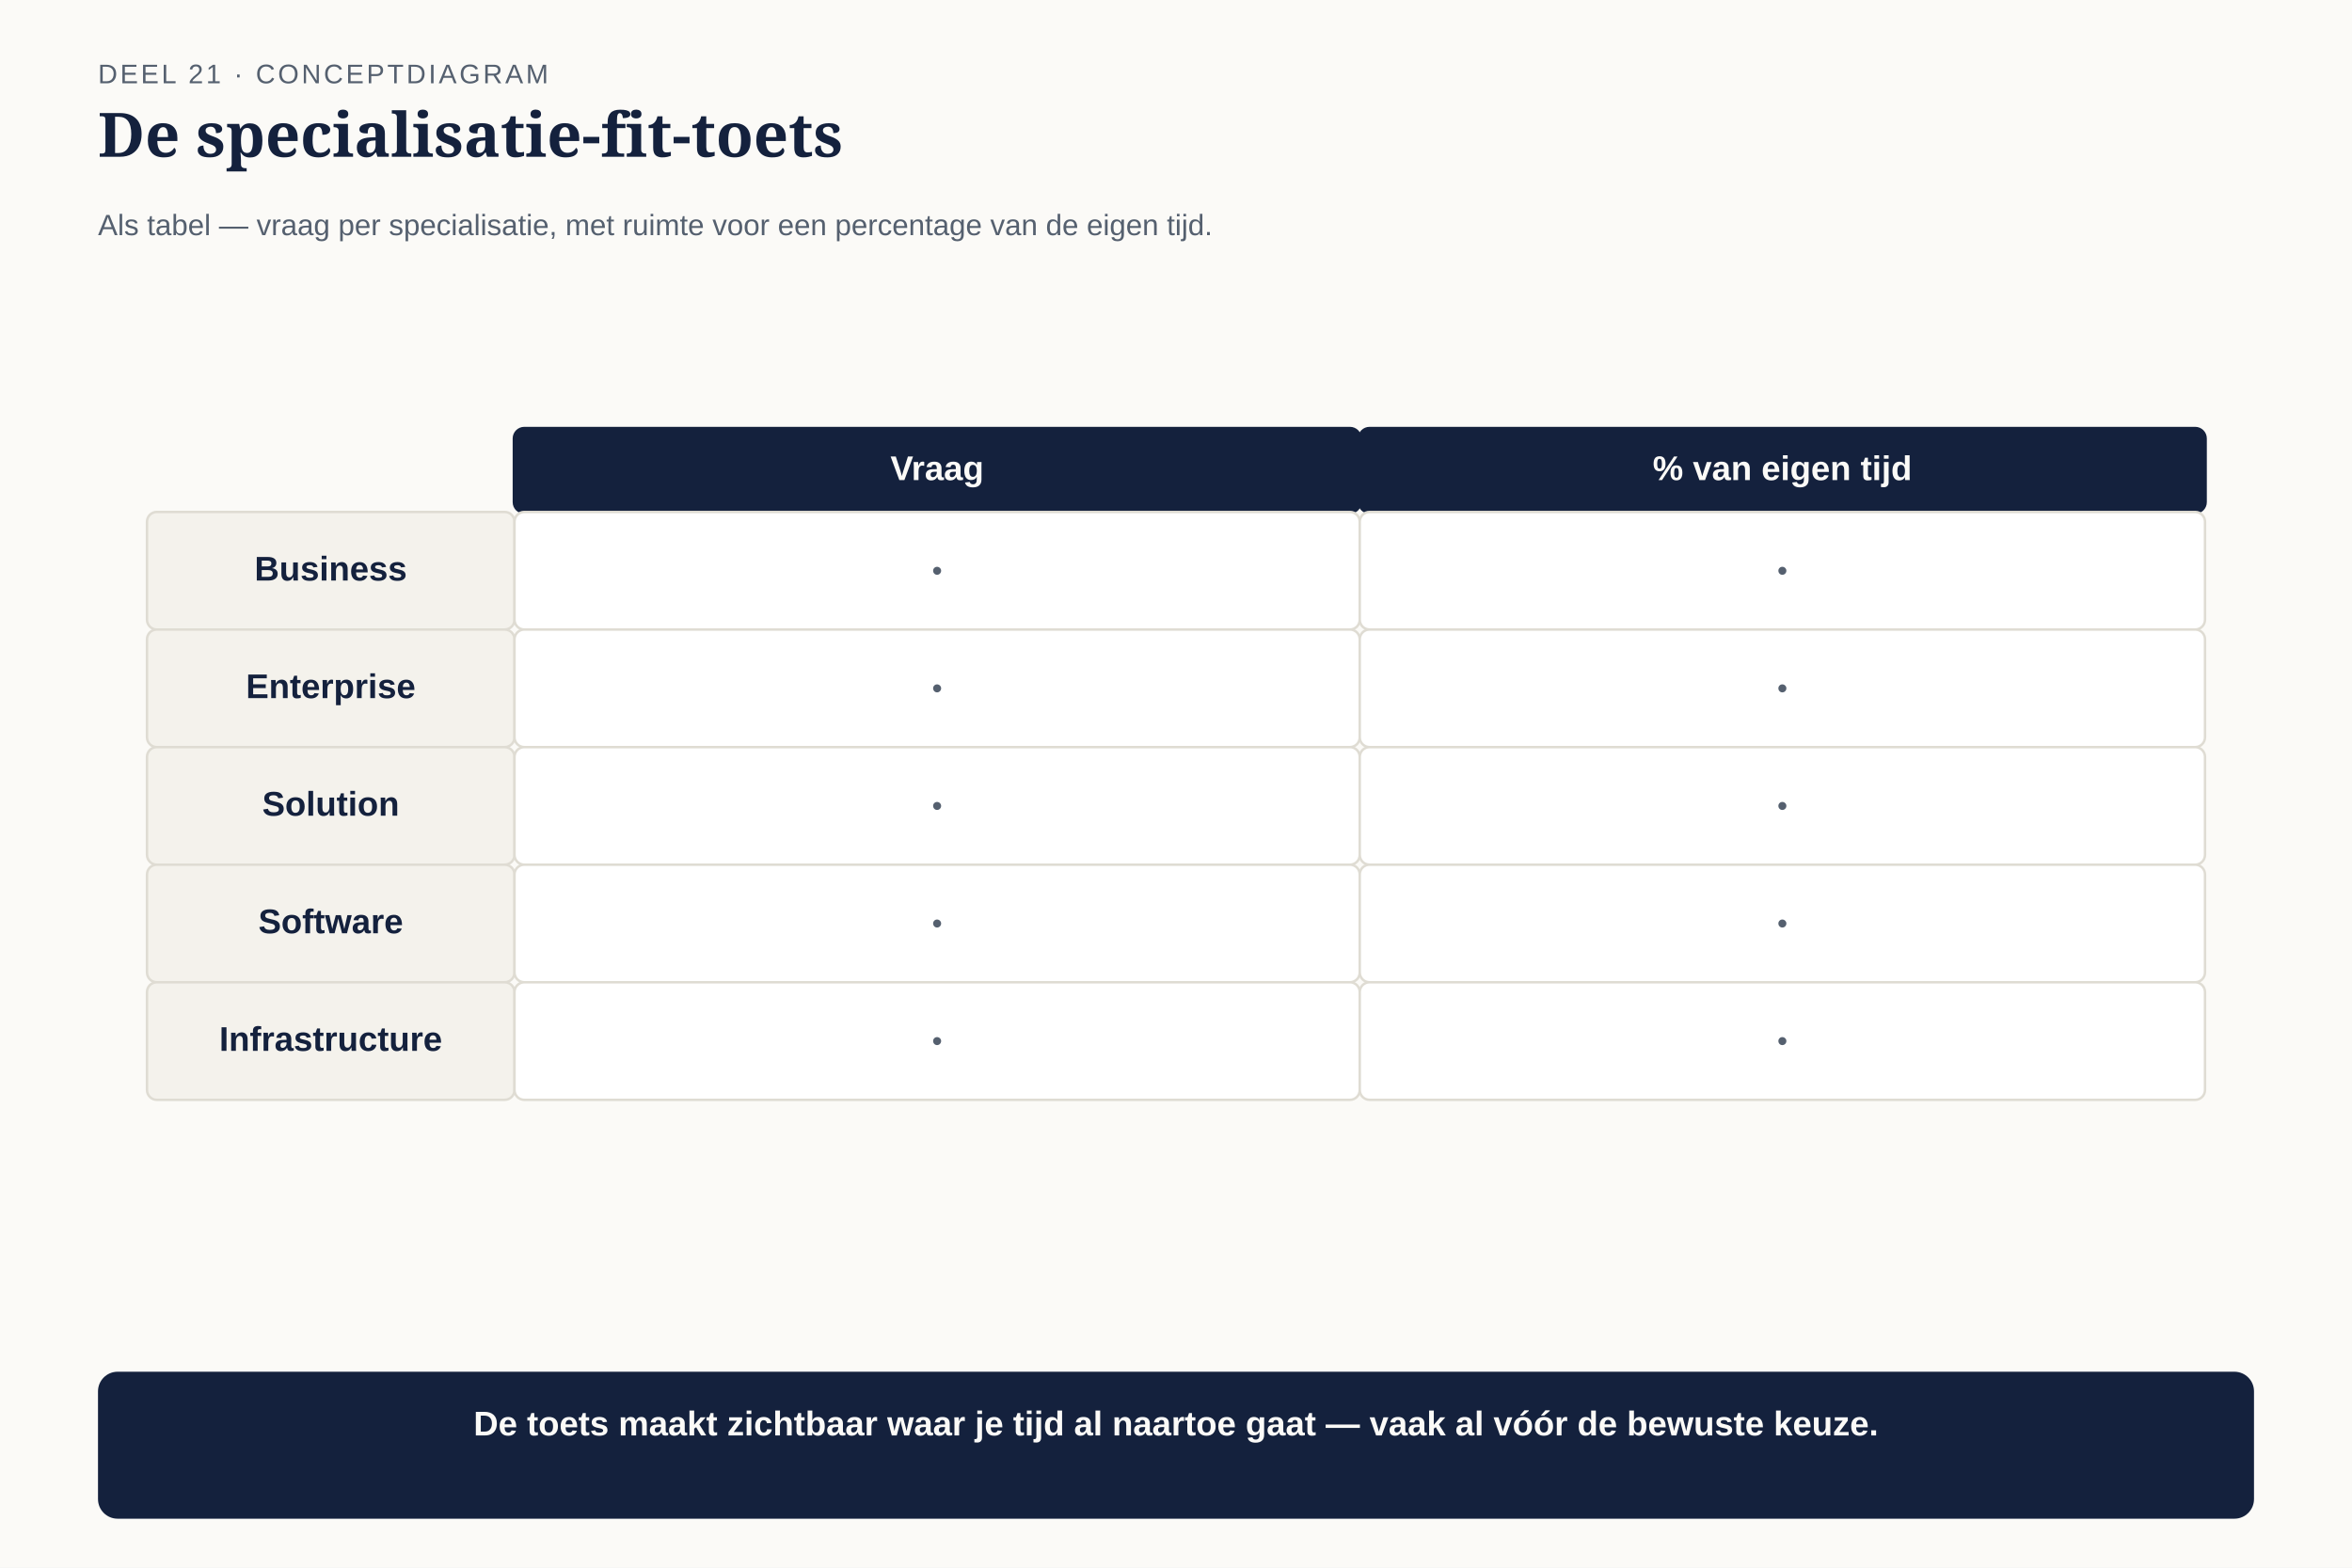
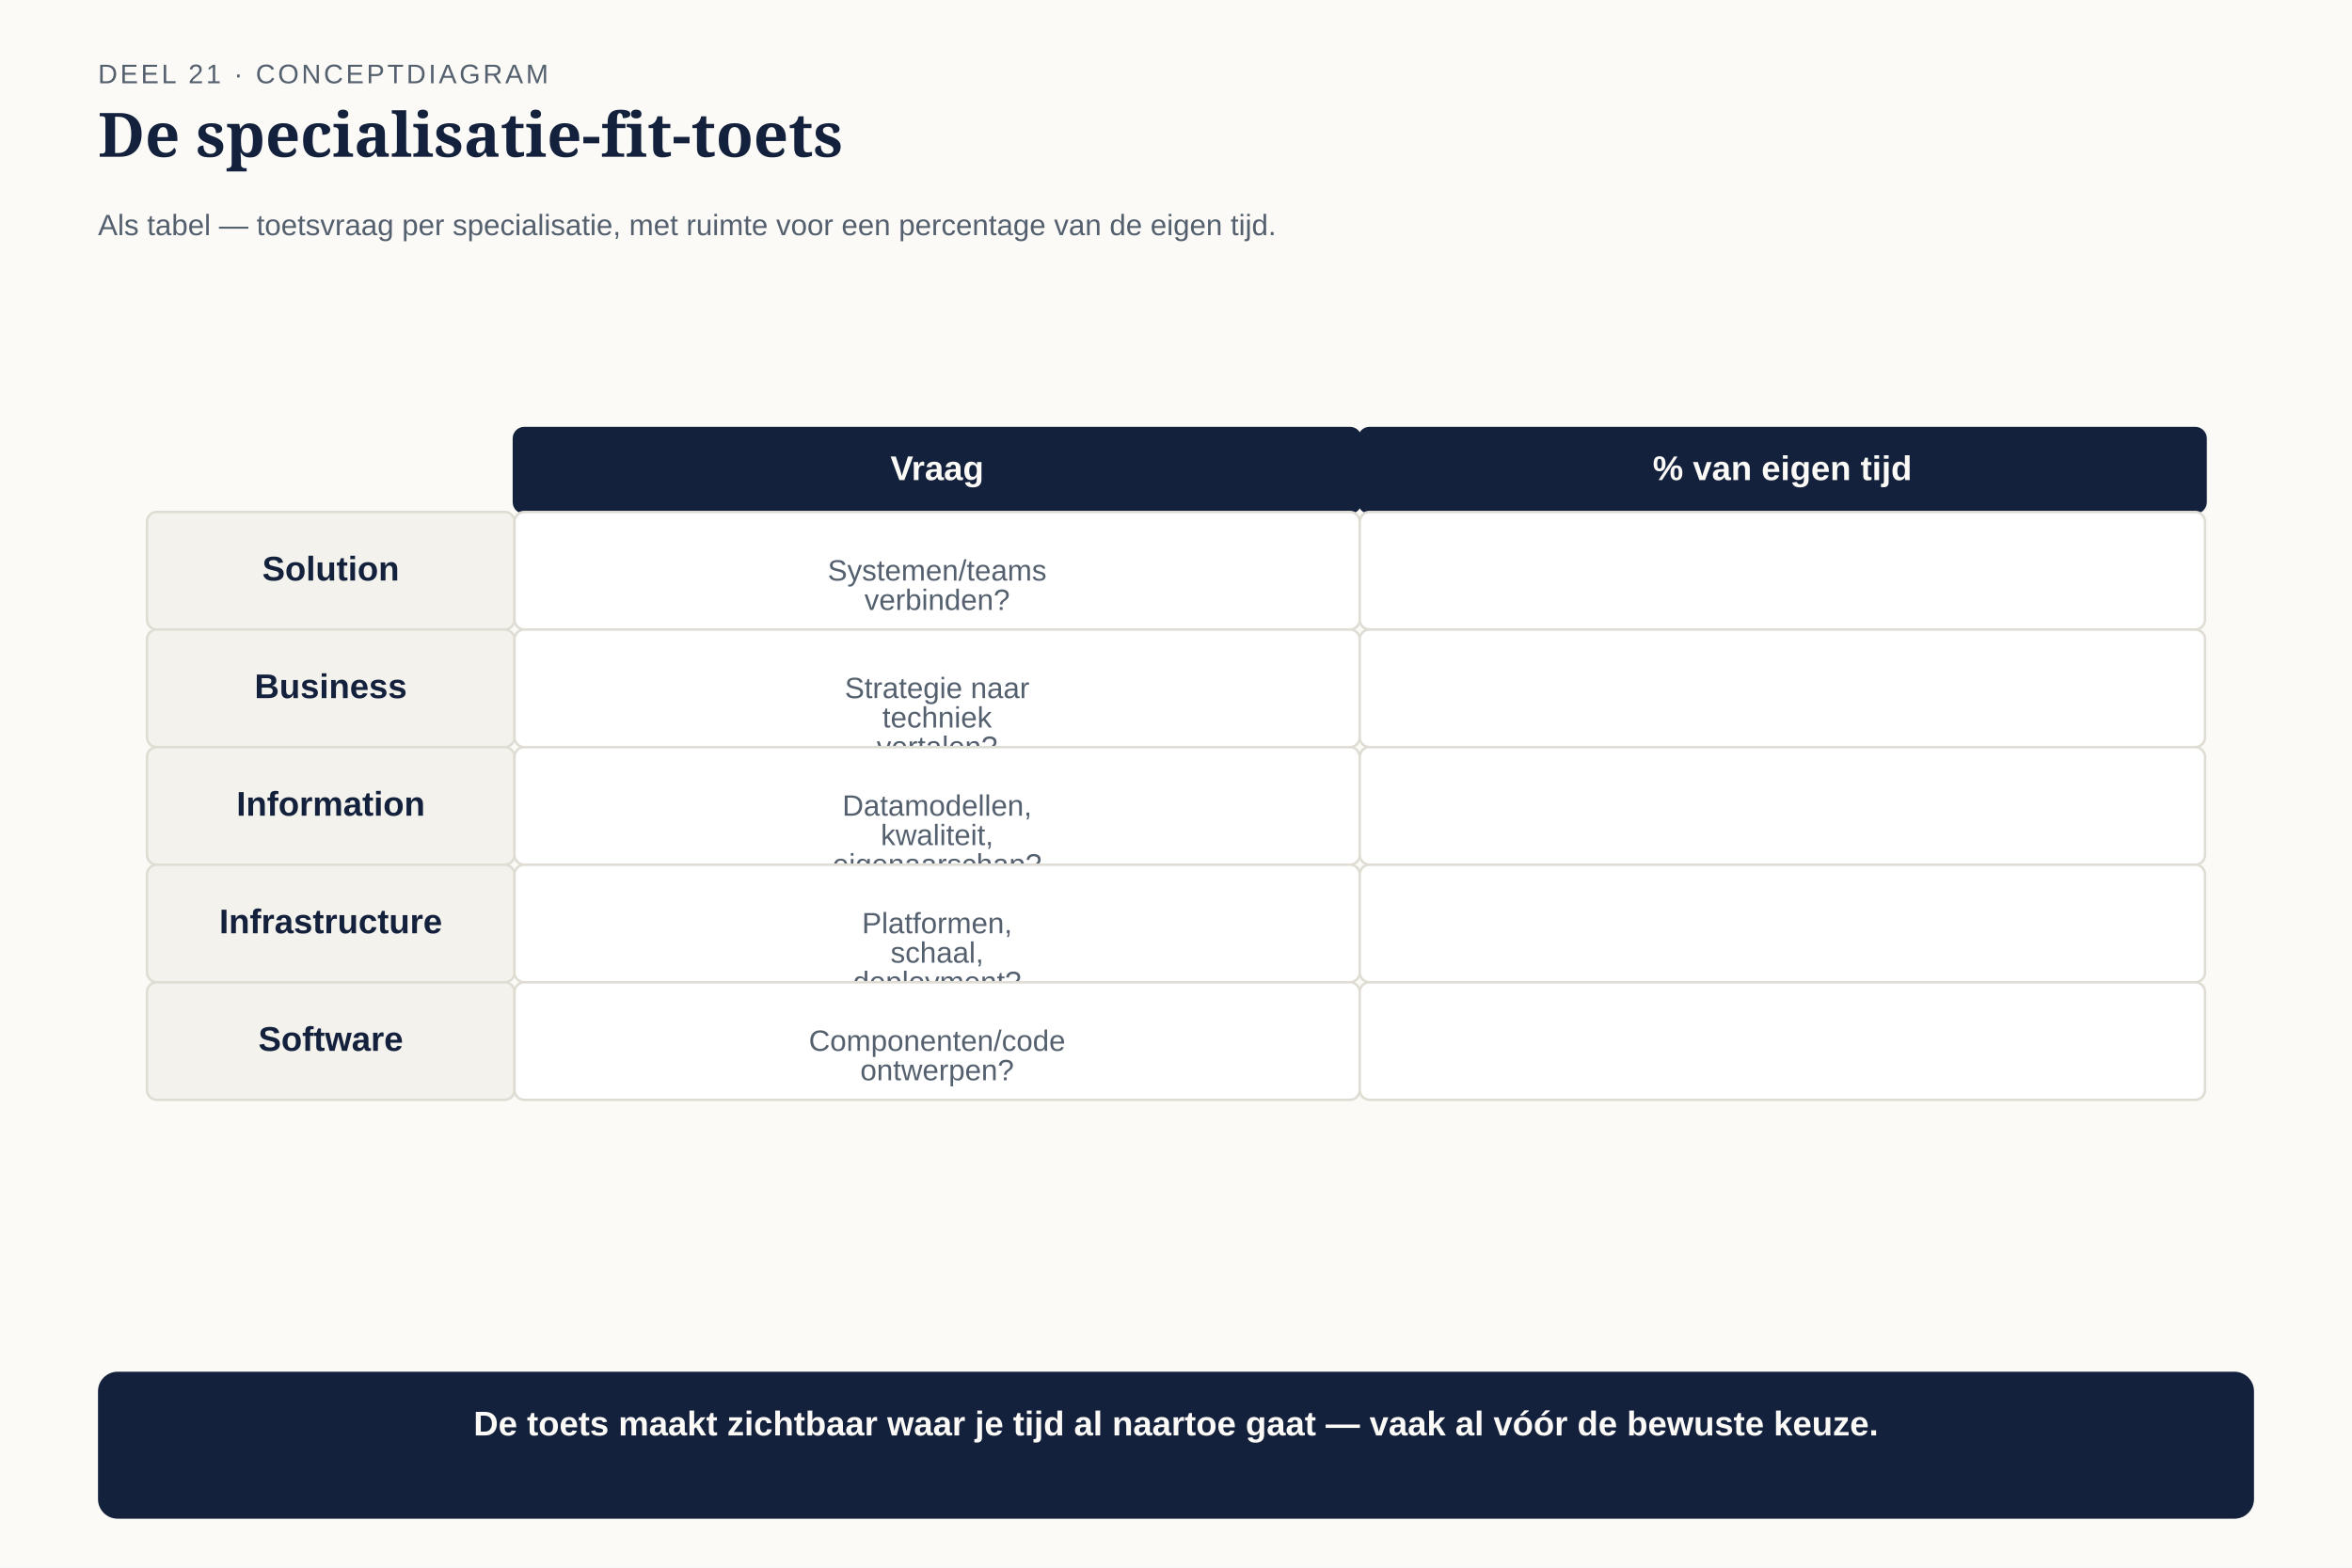
<svg xmlns="http://www.w3.org/2000/svg" viewBox="0 0 960 640" font-family="'DM Sans', Arial, sans-serif" width="960" height="640" preserveAspectRatio="xMidYMid meet">
  <defs>
    <style>
      .paper { fill:#FBFAF7; }
      .label { font-size:14px; font-weight:700; fill:#14213D; }
      .label-light { font-size:14px; font-weight:700; fill:#FBFAF7; }
      .sub { font-size:12px; fill:#55606F; }
      .sub-light { font-size:12px; fill:#DFDCD3; }
      .title { font-family:'Cormorant Garamond', Georgia, serif; font-size:25px; fill:#14213D; font-weight:600; }
      .title-sm { font-family:'Cormorant Garamond', Georgia, serif; font-size:19px; fill:#14213D; font-weight:600; }
      .kicker { font-size:11px; fill:#55606F; letter-spacing:.10em; }
      .arrow { stroke:#2563A8; stroke-width:2; fill:none; marker-end:url(#arrb); }
      .arrow-muted { stroke:#55606F; stroke-width:1.5; fill:none; marker-end:url(#arrm); }
      .arrow-amber { stroke:#E9A13B; stroke-width:2; fill:none; marker-end:url(#arra); }
    </style>
    <marker id="arrb" markerWidth="10" markerHeight="10" refX="6" refY="3" orient="auto">
      <path d="M0,0 L6,3 L0,6 Z" fill="#2563A8" />
    </marker>
    <marker id="arrm" markerWidth="10" markerHeight="10" refX="6" refY="3" orient="auto">
      <path d="M0,0 L6,3 L0,6 Z" fill="#55606F" />
    </marker>
    <marker id="arra" markerWidth="10" markerHeight="10" refX="6" refY="3" orient="auto">
      <path d="M0,0 L6,3 L0,6 Z" fill="#E9A13B" />
    </marker>
  </defs>
  <rect width="960" height="640" class="paper" />
  <text x="40" y="34" class="kicker">DEEL 21 · CONCEPTDIAGRAM</text>
  <text x="40" y="64" class="title">De specialisatie-fit-toets</text>
-   <text x="40" y="96" class="sub">Als tabel — vraag per specialisatie, met ruimte voor een percentage van de eigen tijd.</text>
+   <text x="40" y="96" class="sub">Als tabel — toetsvraag per specialisatie, met ruimte voor een percentage van de eigen tijd.</text>
  <rect x="210" y="175" width="345" height="34" rx="4" fill="#14213D" stroke="#14213D" stroke-width="1.5" />
  <text x="382.5" y="196" text-anchor="middle" class="label-light">Vraag</text>
  <rect x="555" y="175" width="345" height="34" rx="4" fill="#14213D" stroke="#14213D" stroke-width="1.5" />
  <text x="727.5" y="196" text-anchor="middle" class="label-light">% van eigen tijd</text>
  <rect x="60" y="209" width="150" height="48" rx="4" fill="#F4F2EC" stroke="#DFDCD3" stroke-width="1" />
-   <text x="135" y="237" text-anchor="middle" class="label">Business</text>
+   <text x="135" y="237" text-anchor="middle" class="label">Solution</text>
  <rect x="210" y="209" width="345" height="48" rx="4" fill="#FFFFFF" stroke="#DFDCD3" stroke-width="1" />
-   <text x="382.5" y="237" text-anchor="middle" class="sub">•</text>
+   <text x="382.5" y="237" text-anchor="middle" class="sub">Systemen/teams</text>
+   <text x="382.5" y="249" text-anchor="middle" class="sub">verbinden?</text>
  <rect x="555" y="209" width="345" height="48" rx="4" fill="#FFFFFF" stroke="#DFDCD3" stroke-width="1" />
-   <text x="727.5" y="237" text-anchor="middle" class="sub">•</text>
  <rect x="60" y="257" width="150" height="48" rx="4" fill="#F4F2EC" stroke="#DFDCD3" stroke-width="1" />
-   <text x="135" y="285" text-anchor="middle" class="label">Enterprise</text>
+   <text x="135" y="285" text-anchor="middle" class="label">Business</text>
  <rect x="210" y="257" width="345" height="48" rx="4" fill="#FFFFFF" stroke="#DFDCD3" stroke-width="1" />
-   <text x="382.5" y="285" text-anchor="middle" class="sub">•</text>
+   <text x="382.5" y="285" text-anchor="middle" class="sub">Strategie naar</text>
+   <text x="382.5" y="297" text-anchor="middle" class="sub">techniek</text>
+   <text x="382.5" y="309" text-anchor="middle" class="sub">vertalen?</text>
  <rect x="555" y="257" width="345" height="48" rx="4" fill="#FFFFFF" stroke="#DFDCD3" stroke-width="1" />
-   <text x="727.5" y="285" text-anchor="middle" class="sub">•</text>
  <rect x="60" y="305" width="150" height="48" rx="4" fill="#F4F2EC" stroke="#DFDCD3" stroke-width="1" />
-   <text x="135" y="333" text-anchor="middle" class="label">Solution</text>
+   <text x="135" y="333" text-anchor="middle" class="label">Information</text>
  <rect x="210" y="305" width="345" height="48" rx="4" fill="#FFFFFF" stroke="#DFDCD3" stroke-width="1" />
-   <text x="382.5" y="333" text-anchor="middle" class="sub">•</text>
+   <text x="382.5" y="333" text-anchor="middle" class="sub">Datamodellen,</text>
+   <text x="382.5" y="345" text-anchor="middle" class="sub">kwaliteit,</text>
+   <text x="382.5" y="357" text-anchor="middle" class="sub">eigenaarschap?</text>
  <rect x="555" y="305" width="345" height="48" rx="4" fill="#FFFFFF" stroke="#DFDCD3" stroke-width="1" />
-   <text x="727.5" y="333" text-anchor="middle" class="sub">•</text>
  <rect x="60" y="353" width="150" height="48" rx="4" fill="#F4F2EC" stroke="#DFDCD3" stroke-width="1" />
-   <text x="135" y="381" text-anchor="middle" class="label">Software</text>
+   <text x="135" y="381" text-anchor="middle" class="label">Infrastructure</text>
  <rect x="210" y="353" width="345" height="48" rx="4" fill="#FFFFFF" stroke="#DFDCD3" stroke-width="1" />
-   <text x="382.5" y="381" text-anchor="middle" class="sub">•</text>
+   <text x="382.5" y="381" text-anchor="middle" class="sub">Platformen,</text>
+   <text x="382.5" y="393" text-anchor="middle" class="sub">schaal,</text>
+   <text x="382.5" y="405" text-anchor="middle" class="sub">deployment?</text>
  <rect x="555" y="353" width="345" height="48" rx="4" fill="#FFFFFF" stroke="#DFDCD3" stroke-width="1" />
-   <text x="727.5" y="381" text-anchor="middle" class="sub">•</text>
  <rect x="60" y="401" width="150" height="48" rx="4" fill="#F4F2EC" stroke="#DFDCD3" stroke-width="1" />
-   <text x="135" y="429" text-anchor="middle" class="label">Infrastructure</text>
+   <text x="135" y="429" text-anchor="middle" class="label">Software</text>
  <rect x="210" y="401" width="345" height="48" rx="4" fill="#FFFFFF" stroke="#DFDCD3" stroke-width="1" />
-   <text x="382.5" y="429" text-anchor="middle" class="sub">•</text>
+   <text x="382.5" y="429" text-anchor="middle" class="sub">Componenten/code</text>
+   <text x="382.5" y="441" text-anchor="middle" class="sub">ontwerpen?</text>
  <rect x="555" y="401" width="345" height="48" rx="4" fill="#FFFFFF" stroke="#DFDCD3" stroke-width="1" />
-   <text x="727.5" y="429" text-anchor="middle" class="sub">•</text>
  <rect x="40" y="560" width="880" height="60" rx="8" fill="#14213D" />
  <text x="480" y="586" text-anchor="middle" class="label-light">De toets maakt zichtbaar waar je tijd al naartoe gaat — vaak al vóór de bewuste keuze.</text>
</svg>
